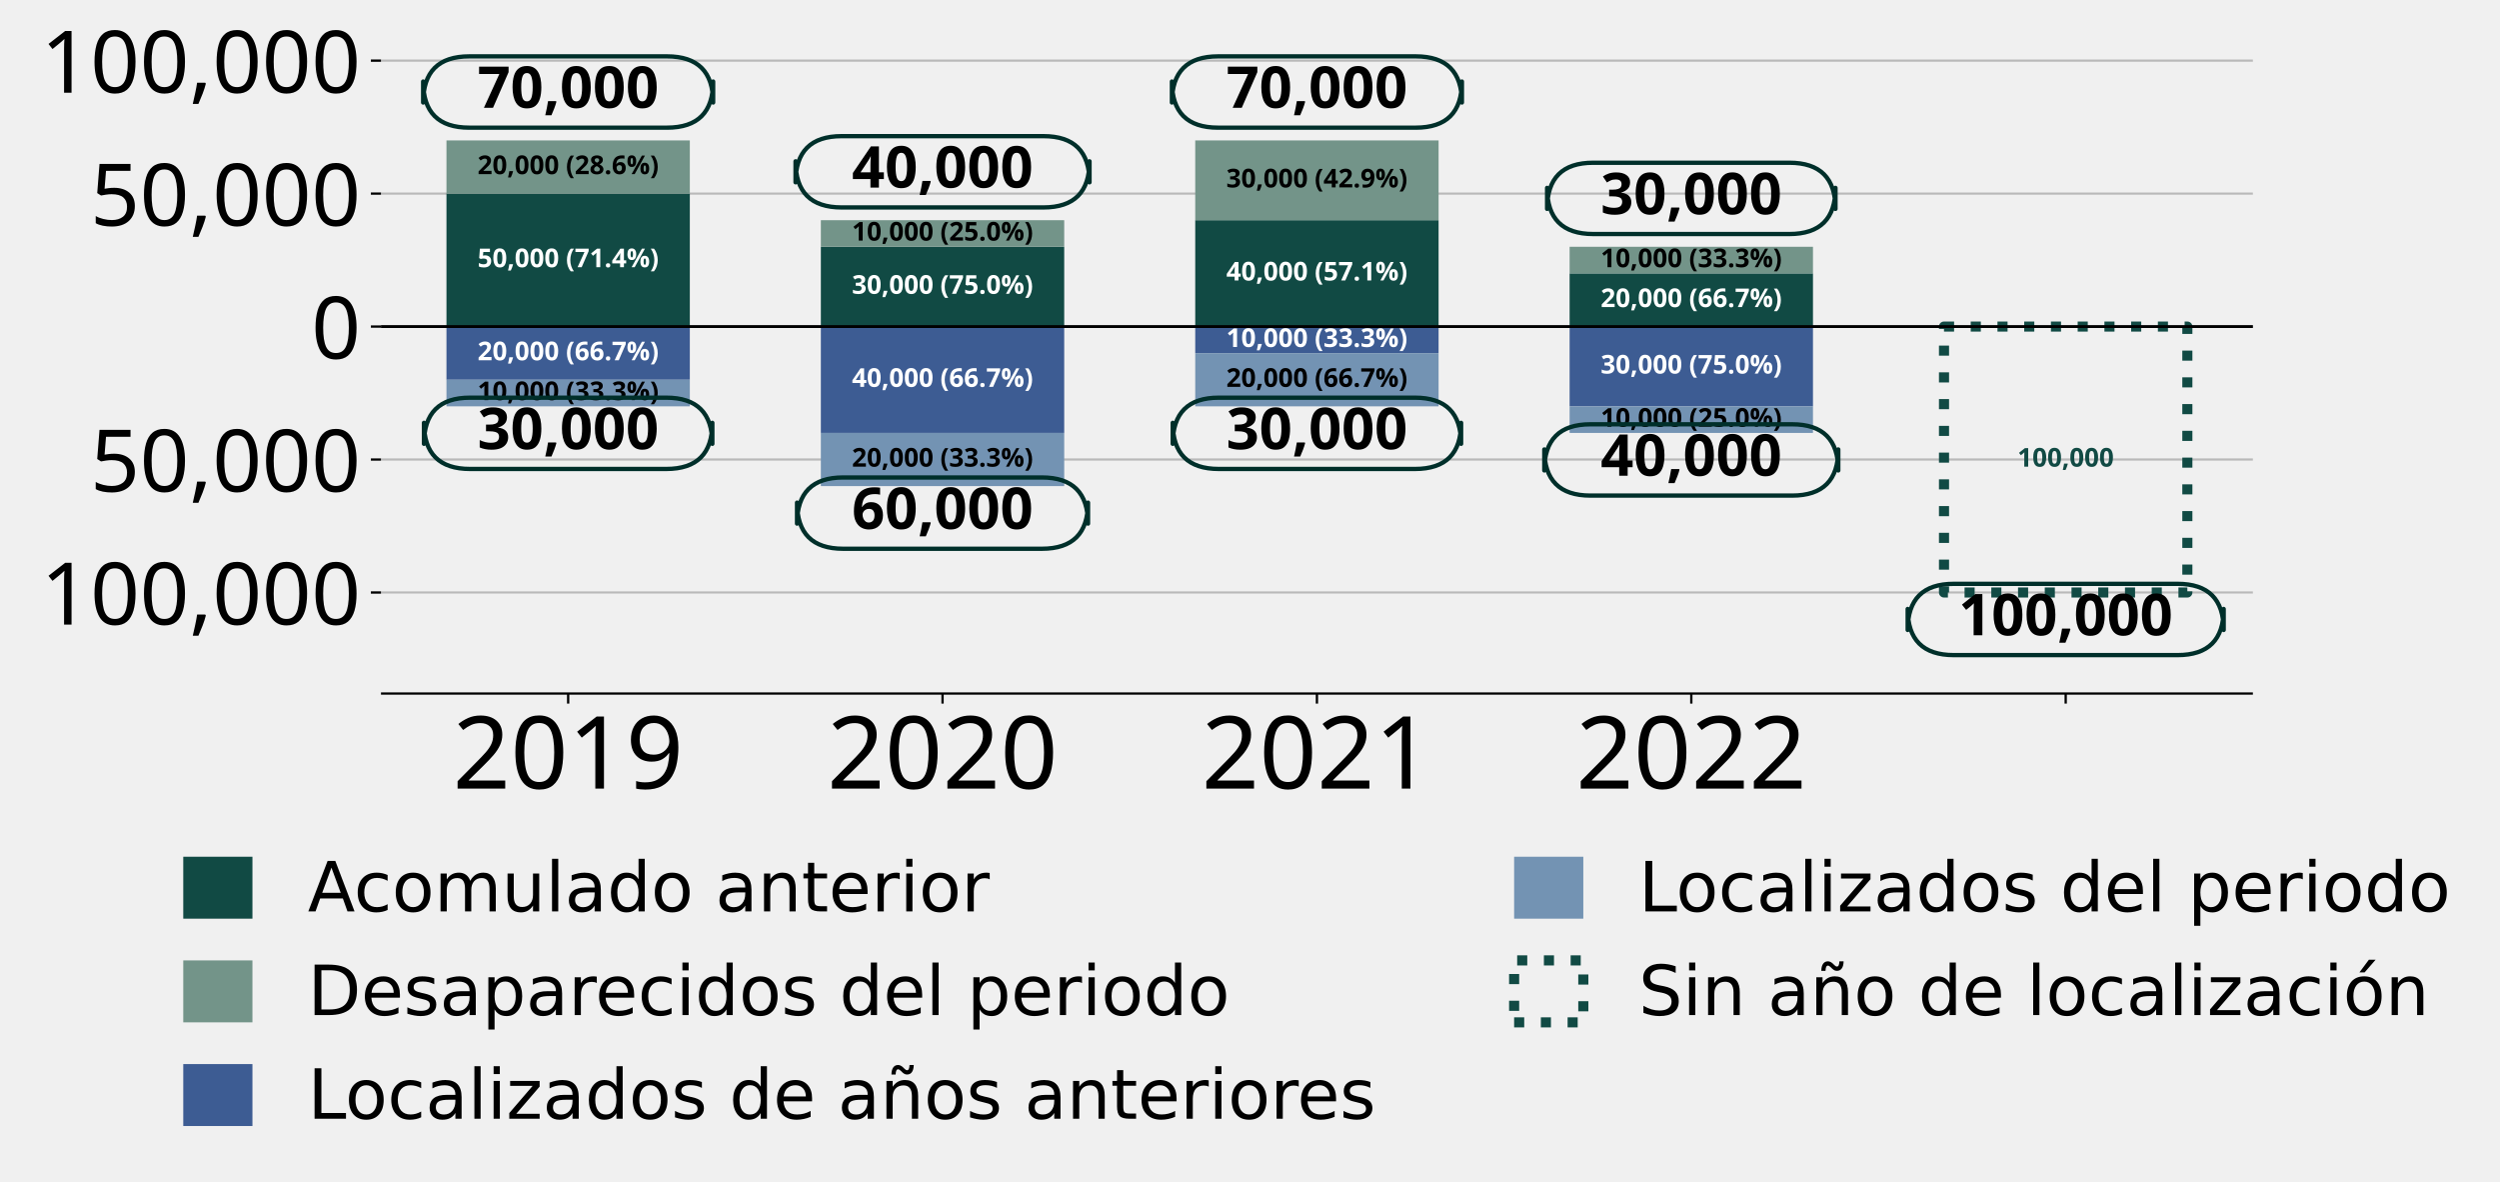
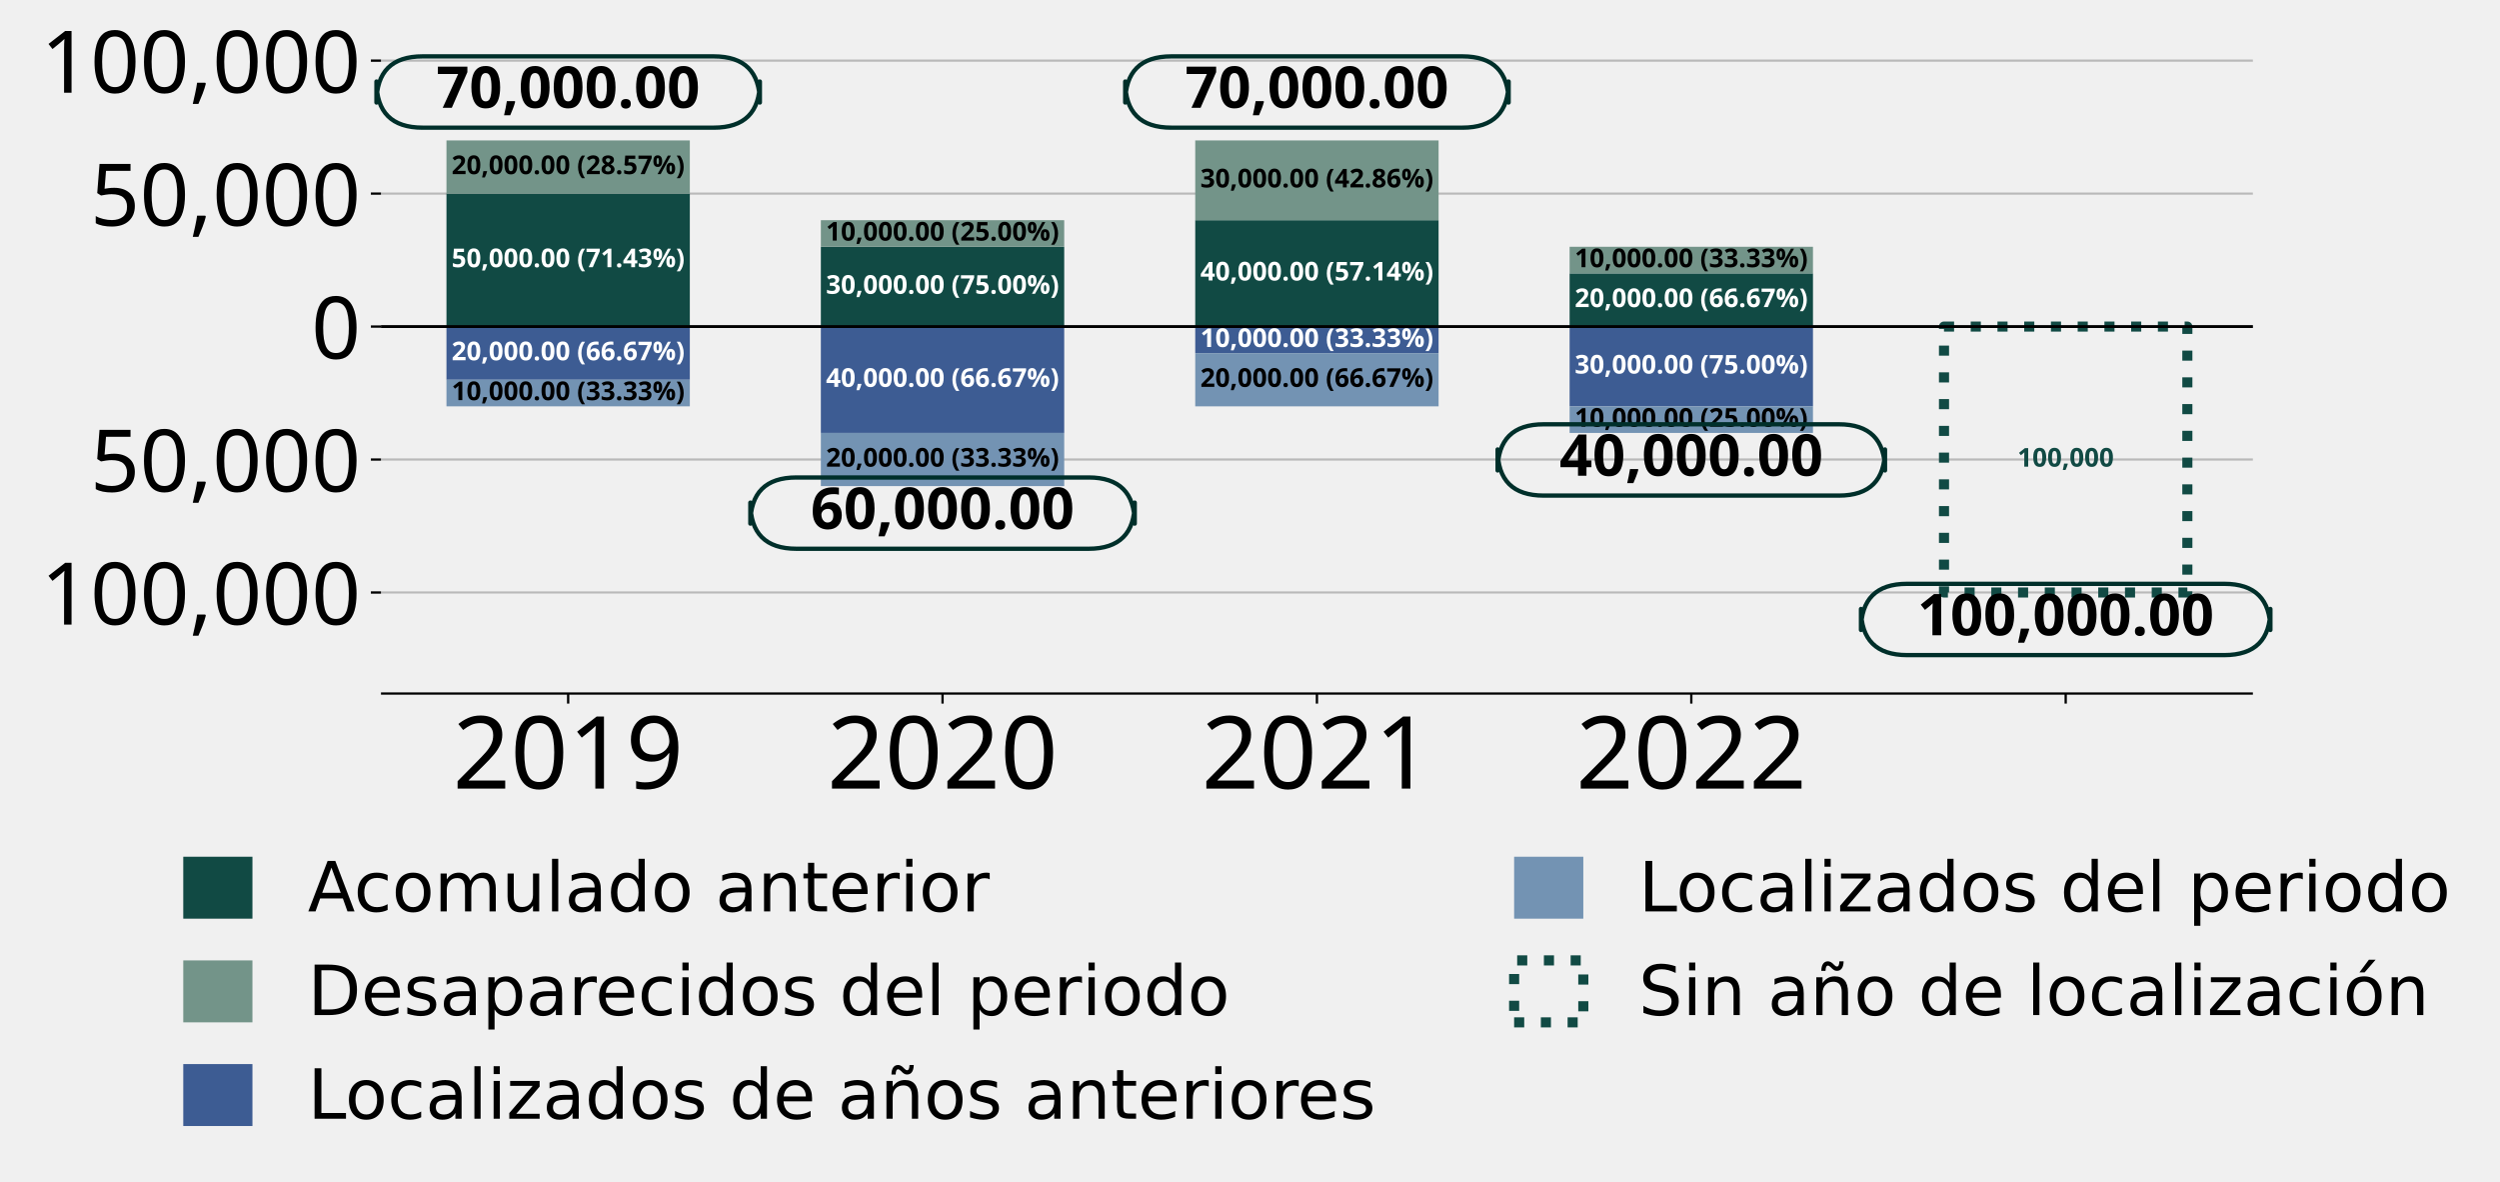
<svg xmlns="http://www.w3.org/2000/svg" xmlns:xlink="http://www.w3.org/1999/xlink" width="866.95pt" height="409.75pt" version="1.1" viewBox="0 0 866.95 409.75">
  <defs>
    <style type="text/css">*{stroke-linejoin: round; stroke-linecap: butt}</style>
  </defs>
  <path d="m0 409.75h866.95v-409.75h-866.95v409.75z" opacity="0" />
  <path d="m132.17 240.5h649.4v-233.3h-649.4v233.3z" opacity="0" />
  <defs>
-     <path id="b" d="m0 0v3.5" stroke="#000" stroke-width=".8" />
+     <path id="c" d="m0 0v3.5" stroke="#000" stroke-width=".8" />
  </defs>
-   <use x="197.106" y="240.504" stroke="#000000" stroke-width=".8" xlink:href="#b" />
+   <use x="197.106" y="240.504" stroke="#000000" stroke-width=".8" xlink:href="#c" />
  <text transform="rotate(-0 197.11 273.48)" x="197.106" y="273.475" font-family="'Montserrat'" font-size="35px" font-weight="500" text-anchor="middle">2019</text>
-   <use x="326.986" y="240.504" stroke="#000000" stroke-width=".8" xlink:href="#b" />
+   <use x="326.986" y="240.504" stroke="#000000" stroke-width=".8" xlink:href="#c" />
  <text transform="rotate(-0 326.99 273.48)" x="326.986" y="273.475" font-family="'Montserrat'" font-size="35px" font-weight="500" text-anchor="middle">2020</text>
-   <use x="456.866" y="240.504" stroke="#000000" stroke-width=".8" xlink:href="#b" />
+   <use x="456.866" y="240.504" stroke="#000000" stroke-width=".8" xlink:href="#c" />
  <text transform="rotate(-0 456.87 273.48)" x="456.866" y="273.475" font-family="'Montserrat'" font-size="35px" font-weight="500" text-anchor="middle">2021</text>
-   <use x="586.746" y="240.504" stroke="#000000" stroke-width=".8" xlink:href="#b" />
+   <use x="586.746" y="240.504" stroke="#000000" stroke-width=".8" xlink:href="#c" />
  <text transform="rotate(-0 586.75 273.48)" x="586.746" y="273.475" font-family="'Montserrat'" font-size="35px" font-weight="500" text-anchor="middle">2022</text>
-   <use x="716.626" y="240.504" stroke="#000000" stroke-width=".8" xlink:href="#b" />
+   <use x="716.626" y="240.504" stroke="#000000" stroke-width=".8" xlink:href="#c" />
  <text transform="rotate(-0 716.63 273.48)" x="716.626" y="273.475" font-family="'Montserrat'" font-size="35px" font-weight="500" text-anchor="middle" />
  <path d="m132.17 205.46h649.4" clip-path="url(#a)" fill="none" stroke="#b9b9b9" stroke-linecap="square" stroke-width=".75" />
  <defs>
-     <path id="c" d="m0 0h-3.5" stroke="#000" stroke-width=".8" />
+     <path id="b" d="m0 0h-3.5" stroke="#000" stroke-width=".8" />
  </defs>
-   <use x="132.166" y="205.462" stroke="#000000" stroke-width=".8" xlink:href="#c" />
+   <use x="132.166" y="205.462" stroke="#000000" stroke-width=".8" xlink:href="#b" />
  <text transform="rotate(-0 125.17 216.59)" x="125.166" y="216.593" font-family="'Montserrat'" font-size="30px" font-weight="500" text-anchor="end">100,000</text>
  <path d="m132.17 159.35h649.4" clip-path="url(#a)" fill="none" stroke="#b9b9b9" stroke-linecap="square" stroke-width=".75" />
-   <use x="132.166" y="159.355" stroke="#000000" stroke-width=".8" xlink:href="#c" />
+   <use x="132.166" y="159.355" stroke="#000000" stroke-width=".8" xlink:href="#b" />
  <text transform="rotate(-0 125.17 170.49)" x="125.166" y="170.485" font-family="'Montserrat'" font-size="30px" font-weight="500" text-anchor="end">50,000</text>
  <path d="m132.17 113.25h649.4" clip-path="url(#a)" fill="none" stroke="#b9b9b9" stroke-linecap="square" stroke-width=".75" />
-   <use x="132.166" y="113.247" stroke="#000000" stroke-width=".8" xlink:href="#c" />
+   <use x="132.166" y="113.247" stroke="#000000" stroke-width=".8" xlink:href="#b" />
  <text transform="rotate(-0 125.17 124.38)" x="125.166" y="124.378" font-family="'Montserrat'" font-size="30px" font-weight="500" text-anchor="end">0</text>
  <path d="m132.17 67.14h649.4" clip-path="url(#a)" fill="none" stroke="#b9b9b9" stroke-linecap="square" stroke-width=".75" />
-   <use x="132.166" y="67.14" stroke="#000000" stroke-width=".8" xlink:href="#c" />
+   <use x="132.166" y="67.14" stroke="#000000" stroke-width=".8" xlink:href="#b" />
  <text transform="rotate(-0 125.17 78.27)" x="125.166" y="78.27" font-family="'Montserrat'" font-size="30px" font-weight="500" text-anchor="end">50,000</text>
  <path d="m132.17 21.032h649.4" clip-path="url(#a)" fill="none" stroke="#b9b9b9" stroke-linecap="square" stroke-width=".75" />
-   <use x="132.166" y="21.032" stroke="#000000" stroke-width=".8" xlink:href="#c" />
+   <use x="132.166" y="21.032" stroke="#000000" stroke-width=".8" xlink:href="#b" />
  <text transform="rotate(-0 125.17 32.163)" x="125.166" y="32.163" font-family="'Montserrat'" font-size="30px" font-weight="500" text-anchor="end">100,000</text>
  <path d="m154.89 113.25h84.422v-46.108h-84.422z" clip-path="url(#a)" fill="#114a44" />
  <path d="m154.89 67.14h84.422v-18.443h-84.422z" clip-path="url(#a)" fill="#739489" />
  <path d="m154.89 113.25h84.422v18.443h-84.422z" clip-path="url(#a)" fill="#3d5c93" />
  <path d="m154.89 131.69h84.422v9.222h-84.422z" clip-path="url(#a)" fill="#7393b3" />
  <path d="m284.77 113.25h84.422v-27.665h-84.422z" clip-path="url(#a)" fill="#114a44" />
  <path d="m284.77 85.583h84.422v-9.222h-84.422z" clip-path="url(#a)" fill="#739489" />
  <path d="m284.77 113.25h84.422v36.886h-84.422z" clip-path="url(#a)" fill="#3d5c93" />
  <path d="m284.77 150.13h84.422v18.443h-84.422z" clip-path="url(#a)" fill="#7393b3" />
  <path d="m414.65 113.25h84.422v-36.886h-84.422z" clip-path="url(#a)" fill="#114a44" />
  <path d="m414.65 76.361h84.422v-27.665h-84.422z" clip-path="url(#a)" fill="#739489" />
  <path d="m414.65 113.25h84.422v9.222h-84.422z" clip-path="url(#a)" fill="#3d5c93" />
  <path d="m414.65 122.47h84.422v18.443h-84.422z" clip-path="url(#a)" fill="#7393b3" />
  <path d="m544.53 113.25h84.422v-18.443h-84.422z" clip-path="url(#a)" fill="#114a44" />
  <path d="m544.53 94.804h84.422v-9.222h-84.422z" clip-path="url(#a)" fill="#739489" />
  <path d="m544.53 113.25h84.422v27.665h-84.422z" clip-path="url(#a)" fill="#3d5c93" />
  <path d="m544.53 140.91h84.422v9.222h-84.422z" clip-path="url(#a)" fill="#7393b3" />
  <path d="m674.41 113.25h84.422v92.215h-84.422v-92.215z" clip-path="url(#a)" fill="none" stroke="#114a44" stroke-dasharray="3.5,5.775" stroke-width="3.5" />
  <path d="m132.17 113.25h649.4" clip-path="url(#a)" fill="none" stroke="#000" stroke-linecap="square" />
  <path d="m132.17 240.5h649.4" fill="none" stroke="#000" stroke-linecap="square" stroke-width=".8" />
-   <text transform="rotate(-0 197.11 92.659)" x="197.106" y="92.659" fill="#ffffff" font-family="'Montserrat'" font-size="9px" font-weight="700" text-anchor="middle">50,000 (71.4%)</text>
-   <text transform="rotate(-0 197.11 60.384)" x="197.106" y="60.384" font-family="'Montserrat'" font-size="9px" font-weight="700" text-anchor="middle">20,000 (28.6%)</text>
-   <text transform="rotate(-0 197.11 124.93)" x="197.106" y="124.935" fill="#ffffff" font-family="'Montserrat'" font-size="9px" font-weight="700" text-anchor="middle">20,000 (66.7%)</text>
-   <text transform="rotate(-0 197.11 138.77)" x="197.106" y="138.767" font-family="'Montserrat'" font-size="9px" font-weight="700" text-anchor="middle">10,000 (33.3%)</text>
-   <path d="m162.8 44.273h68.603q16 0 16-16v7.278q0-16-16-16h-68.603q-16 0-16 16v-7.278q0 16 16 16z" fill="none" stroke="#002f2a" stroke-width="1.5" />
-   <text transform="rotate(-0 197.11 37.392)" x="197.106" y="37.392" font-family="'Montserrat'" font-size="20px" font-weight="700" text-anchor="middle">70,000  </text>
-   <path d="m163.08 162.63h68.044q16 0 16-16v7.278q0-16-16-16h-68.044q-16 0-16 16v-7.278q0 16 16 16z" fill="none" stroke="#002f2a" stroke-width="1.5" />
-   <text transform="rotate(-0 197.11 155.75)" x="197.106" y="155.752" font-family="'Montserrat'" font-size="20px" font-weight="700" text-anchor="middle">30,000  </text>
-   <text transform="rotate(-0 326.99 101.88)" x="326.986" y="101.881" fill="#ffffff" font-family="'Montserrat'" font-size="9px" font-weight="700" text-anchor="middle">30,000 (75.0%)</text>
-   <text transform="rotate(-0 326.99 83.438)" x="326.986" y="83.438" font-family="'Montserrat'" font-size="9px" font-weight="700" text-anchor="middle">10,000 (25.0%)</text>
-   <text transform="rotate(-0 326.99 134.16)" x="326.986" y="134.156" fill="#ffffff" font-family="'Montserrat'" font-size="9px" font-weight="700" text-anchor="middle">40,000 (66.7%)</text>
-   <text transform="rotate(-0 326.99 161.82)" x="326.986" y="161.821" font-family="'Montserrat'" font-size="9px" font-weight="700" text-anchor="middle">20,000 (33.3%)</text>
-   <path d="m291.99 71.938h69.984q16 0 16-16v7.278q0-16-16-16h-69.984q-16 0-16 16v-7.278q0 16 16 16z" fill="none" stroke="#002f2a" stroke-width="1.5" />
-   <text transform="rotate(-0 326.99 65.057)" x="326.986" y="65.057" font-family="'Montserrat'" font-size="20px" font-weight="700" text-anchor="middle">40,000  </text>
-   <path d="m292.51 190.3h68.944q16 0 16-16v7.278q0-16-16-16h-68.944q-16 0-16 16v-7.278q0 16 16 16z" fill="none" stroke="#002f2a" stroke-width="1.5" />
-   <text transform="rotate(-0 326.99 183.42)" x="326.986" y="183.417" font-family="'Montserrat'" font-size="20px" font-weight="700" text-anchor="middle">60,000  </text>
-   <text transform="rotate(-0 456.87 97.27)" x="456.866" y="97.27" fill="#ffffff" font-family="'Montserrat'" font-size="9px" font-weight="700" text-anchor="middle">40,000 (57.1%)</text>
-   <text transform="rotate(-0 456.87 64.995)" x="456.866" y="64.995" font-family="'Montserrat'" font-size="9px" font-weight="700" text-anchor="middle">30,000 (42.9%)</text>
-   <text transform="rotate(-0 456.87 120.32)" x="456.866" y="120.324" fill="#ffffff" font-family="'Montserrat'" font-size="9px" font-weight="700" text-anchor="middle">10,000 (33.3%)</text>
-   <text transform="rotate(-0 456.87 134.16)" x="456.866" y="134.156" font-family="'Montserrat'" font-size="9px" font-weight="700" text-anchor="middle">20,000 (66.7%)</text>
-   <path d="m422.56 44.273h68.603q16 0 16-16v7.278q0-16-16-16h-68.603q-16 0-16 16v-7.278q0 16 16 16z" fill="none" stroke="#002f2a" stroke-width="1.5" />
-   <text transform="rotate(-0 456.87 37.392)" x="456.866" y="37.392" font-family="'Montserrat'" font-size="20px" font-weight="700" text-anchor="middle">70,000  </text>
-   <path d="m422.84 162.63h68.044q16 0 16-16v7.278q0-16-16-16h-68.044q-16 0-16 16v-7.278q0 16 16 16z" fill="none" stroke="#002f2a" stroke-width="1.5" />
-   <text transform="rotate(-0 456.87 155.75)" x="456.866" y="155.752" font-family="'Montserrat'" font-size="20px" font-weight="700" text-anchor="middle">30,000  </text>
-   <text transform="rotate(-0 586.75 106.49)" x="586.746" y="106.492" fill="#ffffff" font-family="'Montserrat'" font-size="9px" font-weight="700" text-anchor="middle">20,000 (66.7%)</text>
-   <text transform="rotate(-0 586.75 92.659)" x="586.746" y="92.659" font-family="'Montserrat'" font-size="9px" font-weight="700" text-anchor="middle">10,000 (33.3%)</text>
-   <text transform="rotate(-0 586.75 129.55)" x="586.746" y="129.545" fill="#ffffff" font-family="'Montserrat'" font-size="9px" font-weight="700" text-anchor="middle">30,000 (75.0%)</text>
-   <text transform="rotate(-0 586.75 147.99)" x="586.746" y="147.988" font-family="'Montserrat'" font-size="9px" font-weight="700" text-anchor="middle">10,000 (25.0%)</text>
-   <path d="m552.72 81.159h68.044q16 0 16-16v7.278q0-16-16-16h-68.044q-16 0-16 16v-7.278q0 16 16 16z" fill="none" stroke="#002f2a" stroke-width="1.5" />
-   <text transform="rotate(-0 586.75 74.278)" x="586.746" y="74.278" font-family="'Montserrat'" font-size="20px" font-weight="700" text-anchor="middle">30,000  </text>
-   <path d="m551.75 171.86h69.984q16 0 16-16v7.278q0-16-16-16h-69.984q-16 0-16 16v-7.278q0 16 16 16z" fill="none" stroke="#002f2a" stroke-width="1.5" />
-   <text transform="rotate(-0 586.75 164.97)" x="586.746" y="164.974" font-family="'Montserrat'" font-size="20px" font-weight="700" text-anchor="middle">40,000  </text>
+   <text transform="rotate(-0 197.11 92.659)" x="197.106" y="92.659" fill="#ffffff" font-family="'Montserrat'" font-size="9px" font-weight="700" text-anchor="middle">50,000.00 (71.43%)</text>
+   <text transform="rotate(-0 197.11 60.384)" x="197.106" y="60.384" font-family="'Montserrat'" font-size="9px" font-weight="700" text-anchor="middle">20,000.00 (28.57%)</text>
+   <text transform="rotate(-0 197.11 124.93)" x="197.106" y="124.935" fill="#ffffff" font-family="'Montserrat'" font-size="9px" font-weight="700" text-anchor="middle">20,000.00 (66.67%)</text>
+   <text transform="rotate(-0 197.11 138.77)" x="197.106" y="138.767" font-family="'Montserrat'" font-size="9px" font-weight="700" text-anchor="middle">10,000.00 (33.33%)</text>
+   <path d="m146.6 44.273h101.01q16 0 16-16v7.278q0-16-16-16h-101.01q-16 0-16 16v-7.278q0 16 16 16z" fill="none" stroke="#002f2a" stroke-width="1.5" />
+   <text transform="rotate(-0 197.11 37.392)" x="197.106" y="37.392" font-family="'Montserrat'" font-size="20px" font-weight="700" text-anchor="middle">70,000.00  </text>
+   <text transform="rotate(-0 326.99 101.88)" x="326.986" y="101.881" fill="#ffffff" font-family="'Montserrat'" font-size="9px" font-weight="700" text-anchor="middle">30,000.00 (75.00%)</text>
+   <text transform="rotate(-0 326.99 83.438)" x="326.986" y="83.438" font-family="'Montserrat'" font-size="9px" font-weight="700" text-anchor="middle">10,000.00 (25.00%)</text>
+   <text transform="rotate(-0 326.99 134.16)" x="326.986" y="134.156" fill="#ffffff" font-family="'Montserrat'" font-size="9px" font-weight="700" text-anchor="middle">40,000.00 (66.67%)</text>
+   <text transform="rotate(-0 326.99 161.82)" x="326.986" y="161.821" font-family="'Montserrat'" font-size="9px" font-weight="700" text-anchor="middle">20,000.00 (33.33%)</text>
+   <path d="m276.31 190.3h101.35q16 0 16-16v7.278q0-16-16-16h-101.35q-16 0-16 16v-7.278q0 16 16 16z" fill="none" stroke="#002f2a" stroke-width="1.5" />
+   <text transform="rotate(-0 326.99 183.42)" x="326.986" y="183.417" font-family="'Montserrat'" font-size="20px" font-weight="700" text-anchor="middle">60,000.00  </text>
+   <text transform="rotate(-0 456.87 97.27)" x="456.866" y="97.27" fill="#ffffff" font-family="'Montserrat'" font-size="9px" font-weight="700" text-anchor="middle">40,000.00 (57.14%)</text>
+   <text transform="rotate(-0 456.87 64.995)" x="456.866" y="64.995" font-family="'Montserrat'" font-size="9px" font-weight="700" text-anchor="middle">30,000.00 (42.86%)</text>
+   <text transform="rotate(-0 456.87 120.32)" x="456.866" y="120.324" fill="#ffffff" font-family="'Montserrat'" font-size="9px" font-weight="700" text-anchor="middle">10,000.00 (33.33%)</text>
+   <text transform="rotate(-0 456.87 134.16)" x="456.866" y="134.156" font-family="'Montserrat'" font-size="9px" font-weight="700" text-anchor="middle">20,000.00 (66.67%)</text>
+   <path d="m406.36 44.273h101.01q16 0 16-16v7.278q0-16-16-16h-101.01q-16 0-16 16v-7.278q0 16 16 16z" fill="none" stroke="#002f2a" stroke-width="1.5" />
+   <text transform="rotate(-0 456.87 37.392)" x="456.866" y="37.392" font-family="'Montserrat'" font-size="20px" font-weight="700" text-anchor="middle">70,000.00  </text>
+   <text transform="rotate(-0 586.75 106.49)" x="586.746" y="106.492" fill="#ffffff" font-family="'Montserrat'" font-size="9px" font-weight="700" text-anchor="middle">20,000.00 (66.67%)</text>
+   <text transform="rotate(-0 586.75 92.659)" x="586.746" y="92.659" font-family="'Montserrat'" font-size="9px" font-weight="700" text-anchor="middle">10,000.00 (33.33%)</text>
+   <text transform="rotate(-0 586.75 129.55)" x="586.746" y="129.545" fill="#ffffff" font-family="'Montserrat'" font-size="9px" font-weight="700" text-anchor="middle">30,000.00 (75.00%)</text>
+   <text transform="rotate(-0 586.75 147.99)" x="586.746" y="147.988" font-family="'Montserrat'" font-size="9px" font-weight="700" text-anchor="middle">10,000.00 (25.00%)</text>
+   <path d="m535.55 171.86h102.39q16 0 16-16v7.278q0-16-16-16h-102.39q-16 0-16 16v-7.278q0 16 16 16z" fill="none" stroke="#002f2a" stroke-width="1.5" />
+   <text transform="rotate(-0 586.75 164.97)" x="586.746" y="164.974" font-family="'Montserrat'" font-size="20px" font-weight="700" text-anchor="middle">40,000.00  </text>
  <text transform="rotate(-0 716.63 161.82)" x="716.626" y="161.821" fill="#114a44" font-family="'Montserrat'" font-size="9px" font-weight="700" text-anchor="middle">100,000</text>
-   <path d="m677.81 227.18h77.625q16 0 16-16v7.278q0-16-16-16h-77.625q-16 0-16 16v-7.278q0 16 16 16z" fill="none" stroke="#002f2a" stroke-width="1.5" />
-   <text transform="rotate(-0 716.63 220.3)" x="716.626" y="220.303" font-family="'Montserrat'" font-size="20px" font-weight="700" text-anchor="middle">100,000  </text>
+   <path d="m661.61 227.18h110.03q16 0 16-16v7.278q0-16-16-16h-110.03q-16 0-16 16v-7.278q0 16 16 16z" fill="none" stroke="#002f2a" stroke-width="1.5" />
+   <text transform="rotate(-0 716.63 220.3)" x="716.626" y="220.303" font-family="'Montserrat'" font-size="20px" font-weight="700" text-anchor="middle">100,000.00  </text>
  <path d="m63.577 318.58h24v-21.48h-24z" fill="#114a44" />
  <text transform="rotate(-0 106.78 316.06)" x="106.777" y="316.06" font-family="'DejaVu Sans', 'Bitstream Vera Sans', 'Computer Modern Sans Serif', 'Lucida Grande', 'Verdana', 'Geneva', 'Lucid', 'Arial', 'Helvetica', 'Avant Garde', sans-serif" font-size="24px">Acomulado anterior </text>
  <path d="m63.577 354.53h24v-21.48h-24z" fill="#739489" />
  <text transform="rotate(-0 106.78 352.01)" x="106.777" y="352.011" font-family="'DejaVu Sans', 'Bitstream Vera Sans', 'Computer Modern Sans Serif', 'Lucida Grande', 'Verdana', 'Geneva', 'Lucid', 'Arial', 'Helvetica', 'Avant Garde', sans-serif" font-size="24px">Desaparecidos del periodo</text>
  <path d="m63.577 390.48h24v-21.48h-24z" fill="#3d5c93" />
  <text transform="rotate(-0 106.78 387.96)" x="106.777" y="387.962" font-family="'DejaVu Sans', 'Bitstream Vera Sans', 'Computer Modern Sans Serif', 'Lucida Grande', 'Verdana', 'Geneva', 'Lucid', 'Arial', 'Helvetica', 'Avant Garde', sans-serif" font-size="24px">Localizados de años anteriores</text>
  <path d="m525.28 318.58h24v-21.48h-24z" fill="#7393b3" />
  <text transform="rotate(-0 568.48 316.06)" x="568.481" y="316.06" font-family="'DejaVu Sans', 'Bitstream Vera Sans', 'Computer Modern Sans Serif', 'Lucida Grande', 'Verdana', 'Geneva', 'Lucid', 'Arial', 'Helvetica', 'Avant Garde', sans-serif" font-size="24px">Localizados del periodo</text>
  <path d="m525.28 354.53h24v-21.48h-24v21.48z" fill="none" stroke="#114a44" stroke-dasharray="3.5,5.775" stroke-width="3.5" />
  <text transform="rotate(-0 568.48 352.01)" x="568.481" y="352.011" font-family="'DejaVu Sans', 'Bitstream Vera Sans', 'Computer Modern Sans Serif', 'Lucida Grande', 'Verdana', 'Geneva', 'Lucid', 'Arial', 'Helvetica', 'Avant Garde', sans-serif" font-size="24px">Sin año de localización</text>
  <defs>
    <clipPath id="a">
      <rect x="132.17" y="7.2" width="649.4" height="233.3" />
    </clipPath>
  </defs>
</svg>
